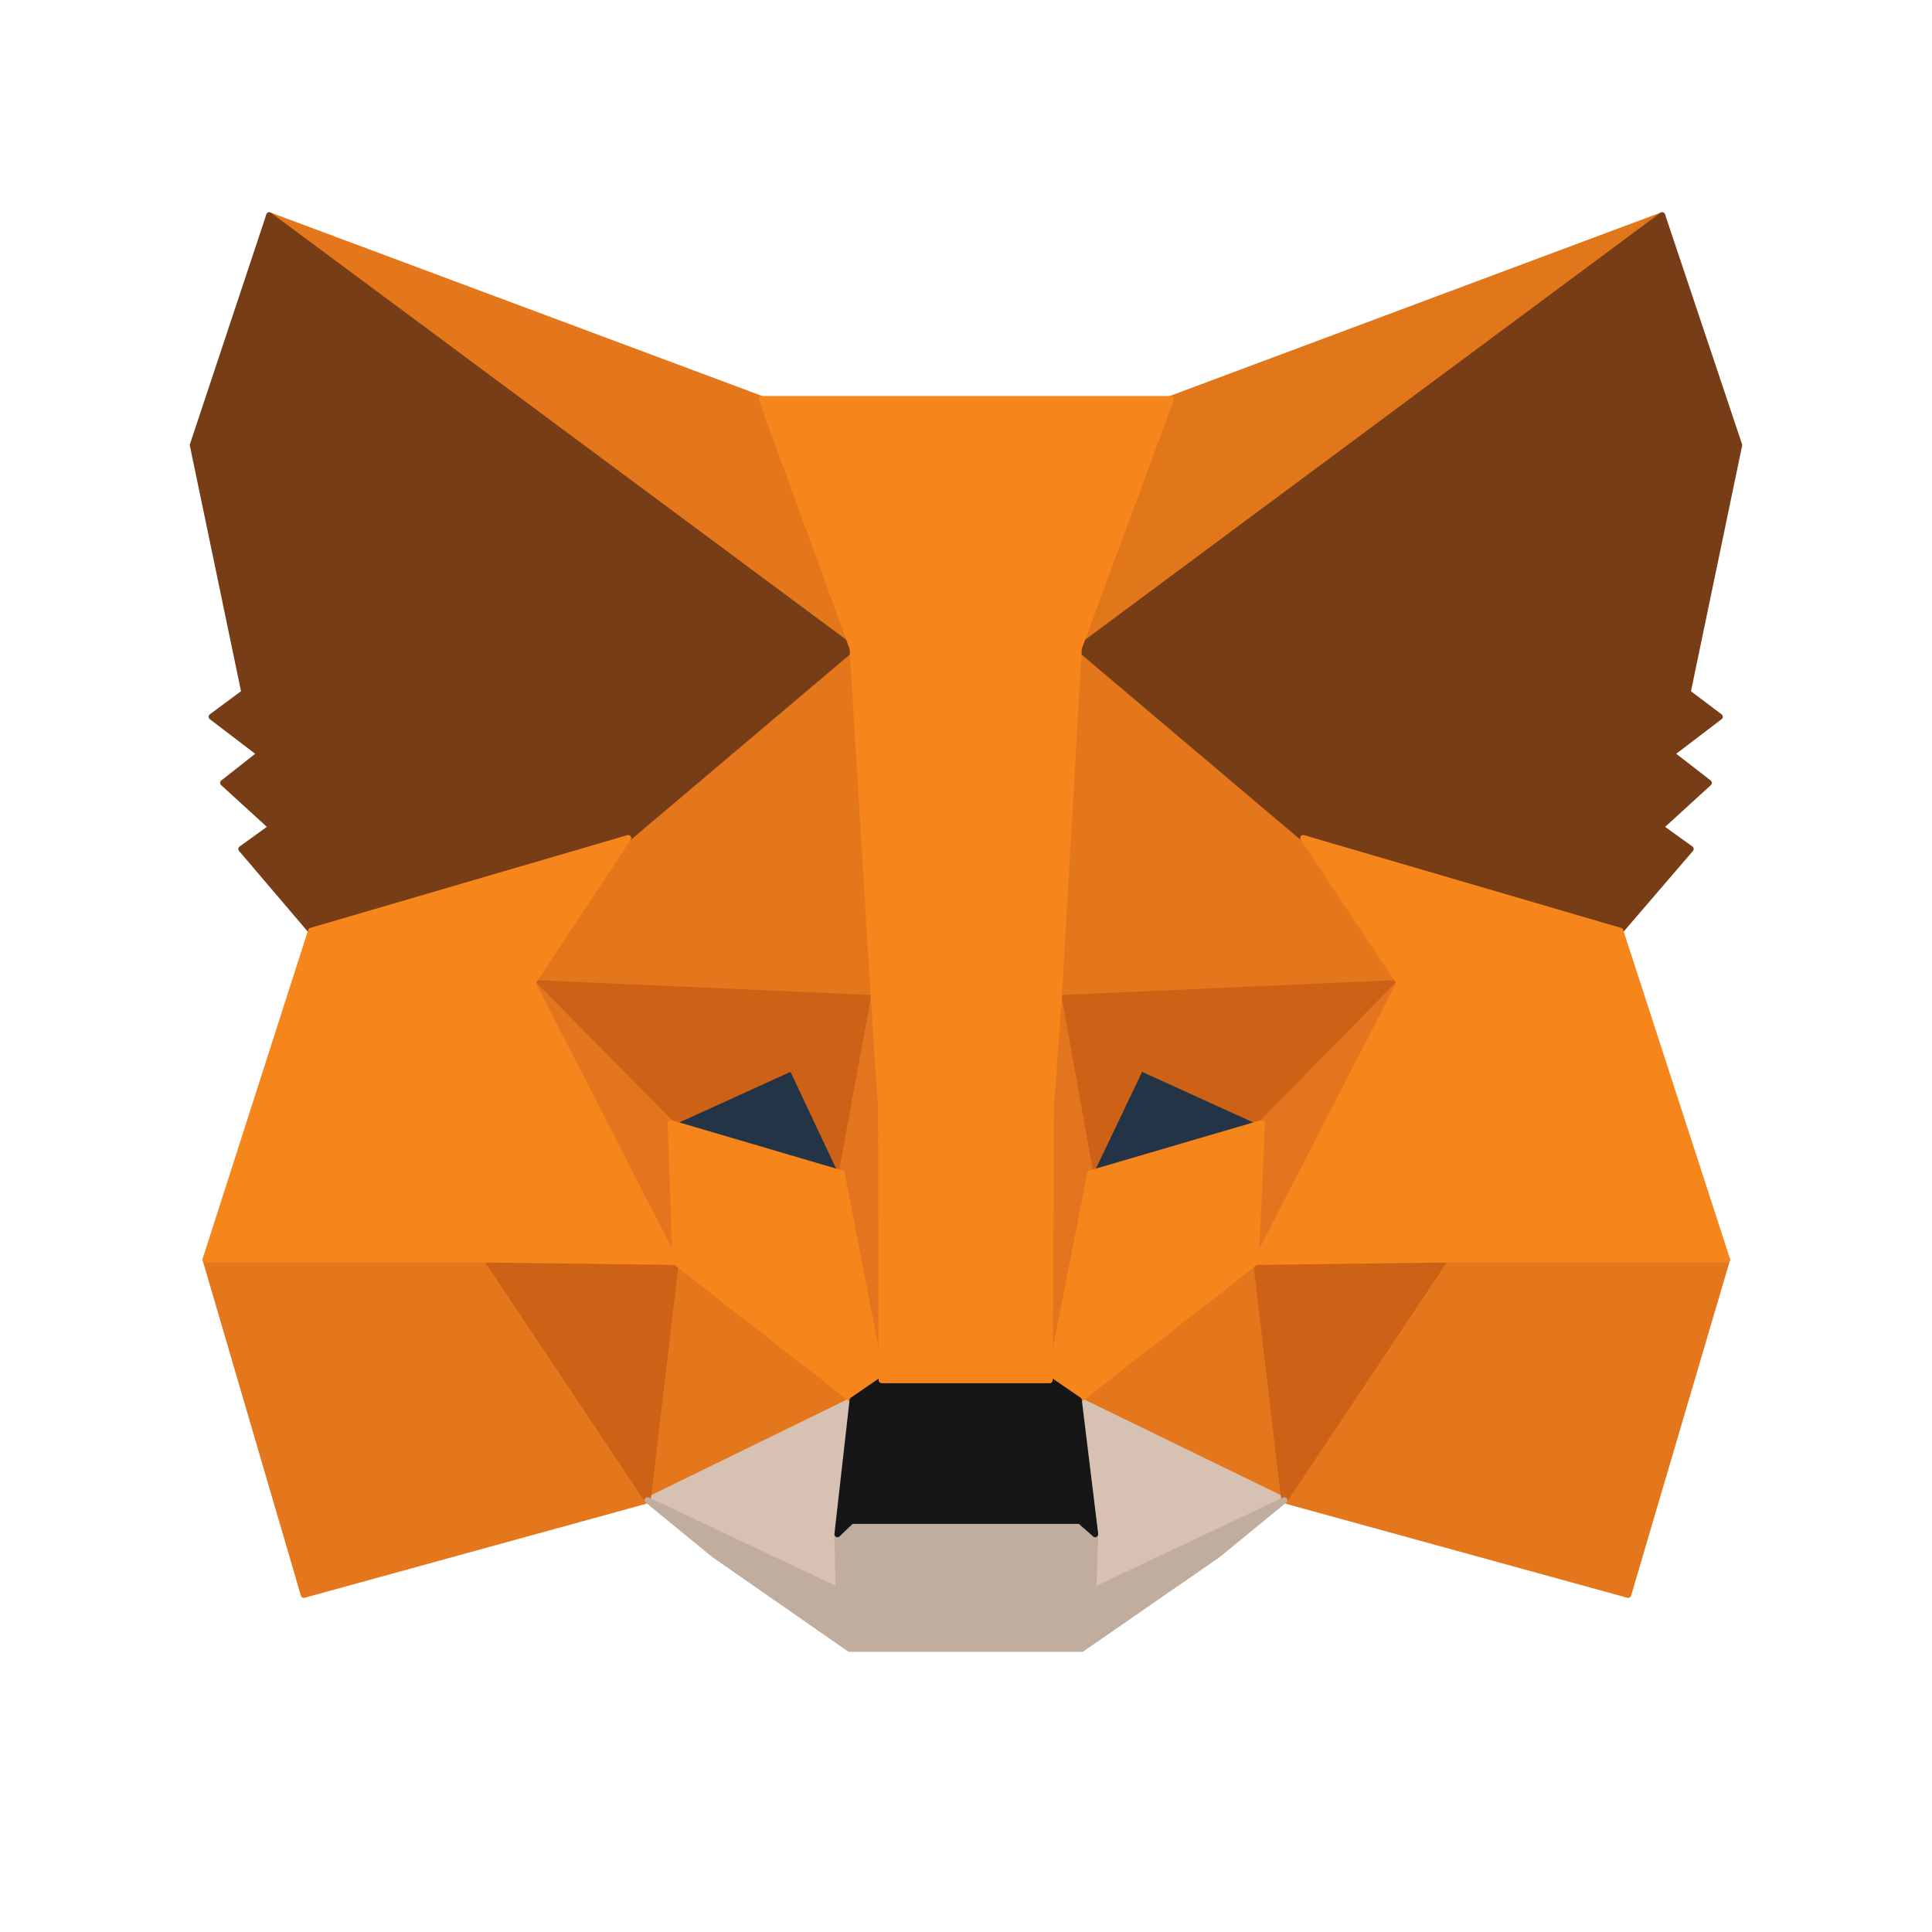
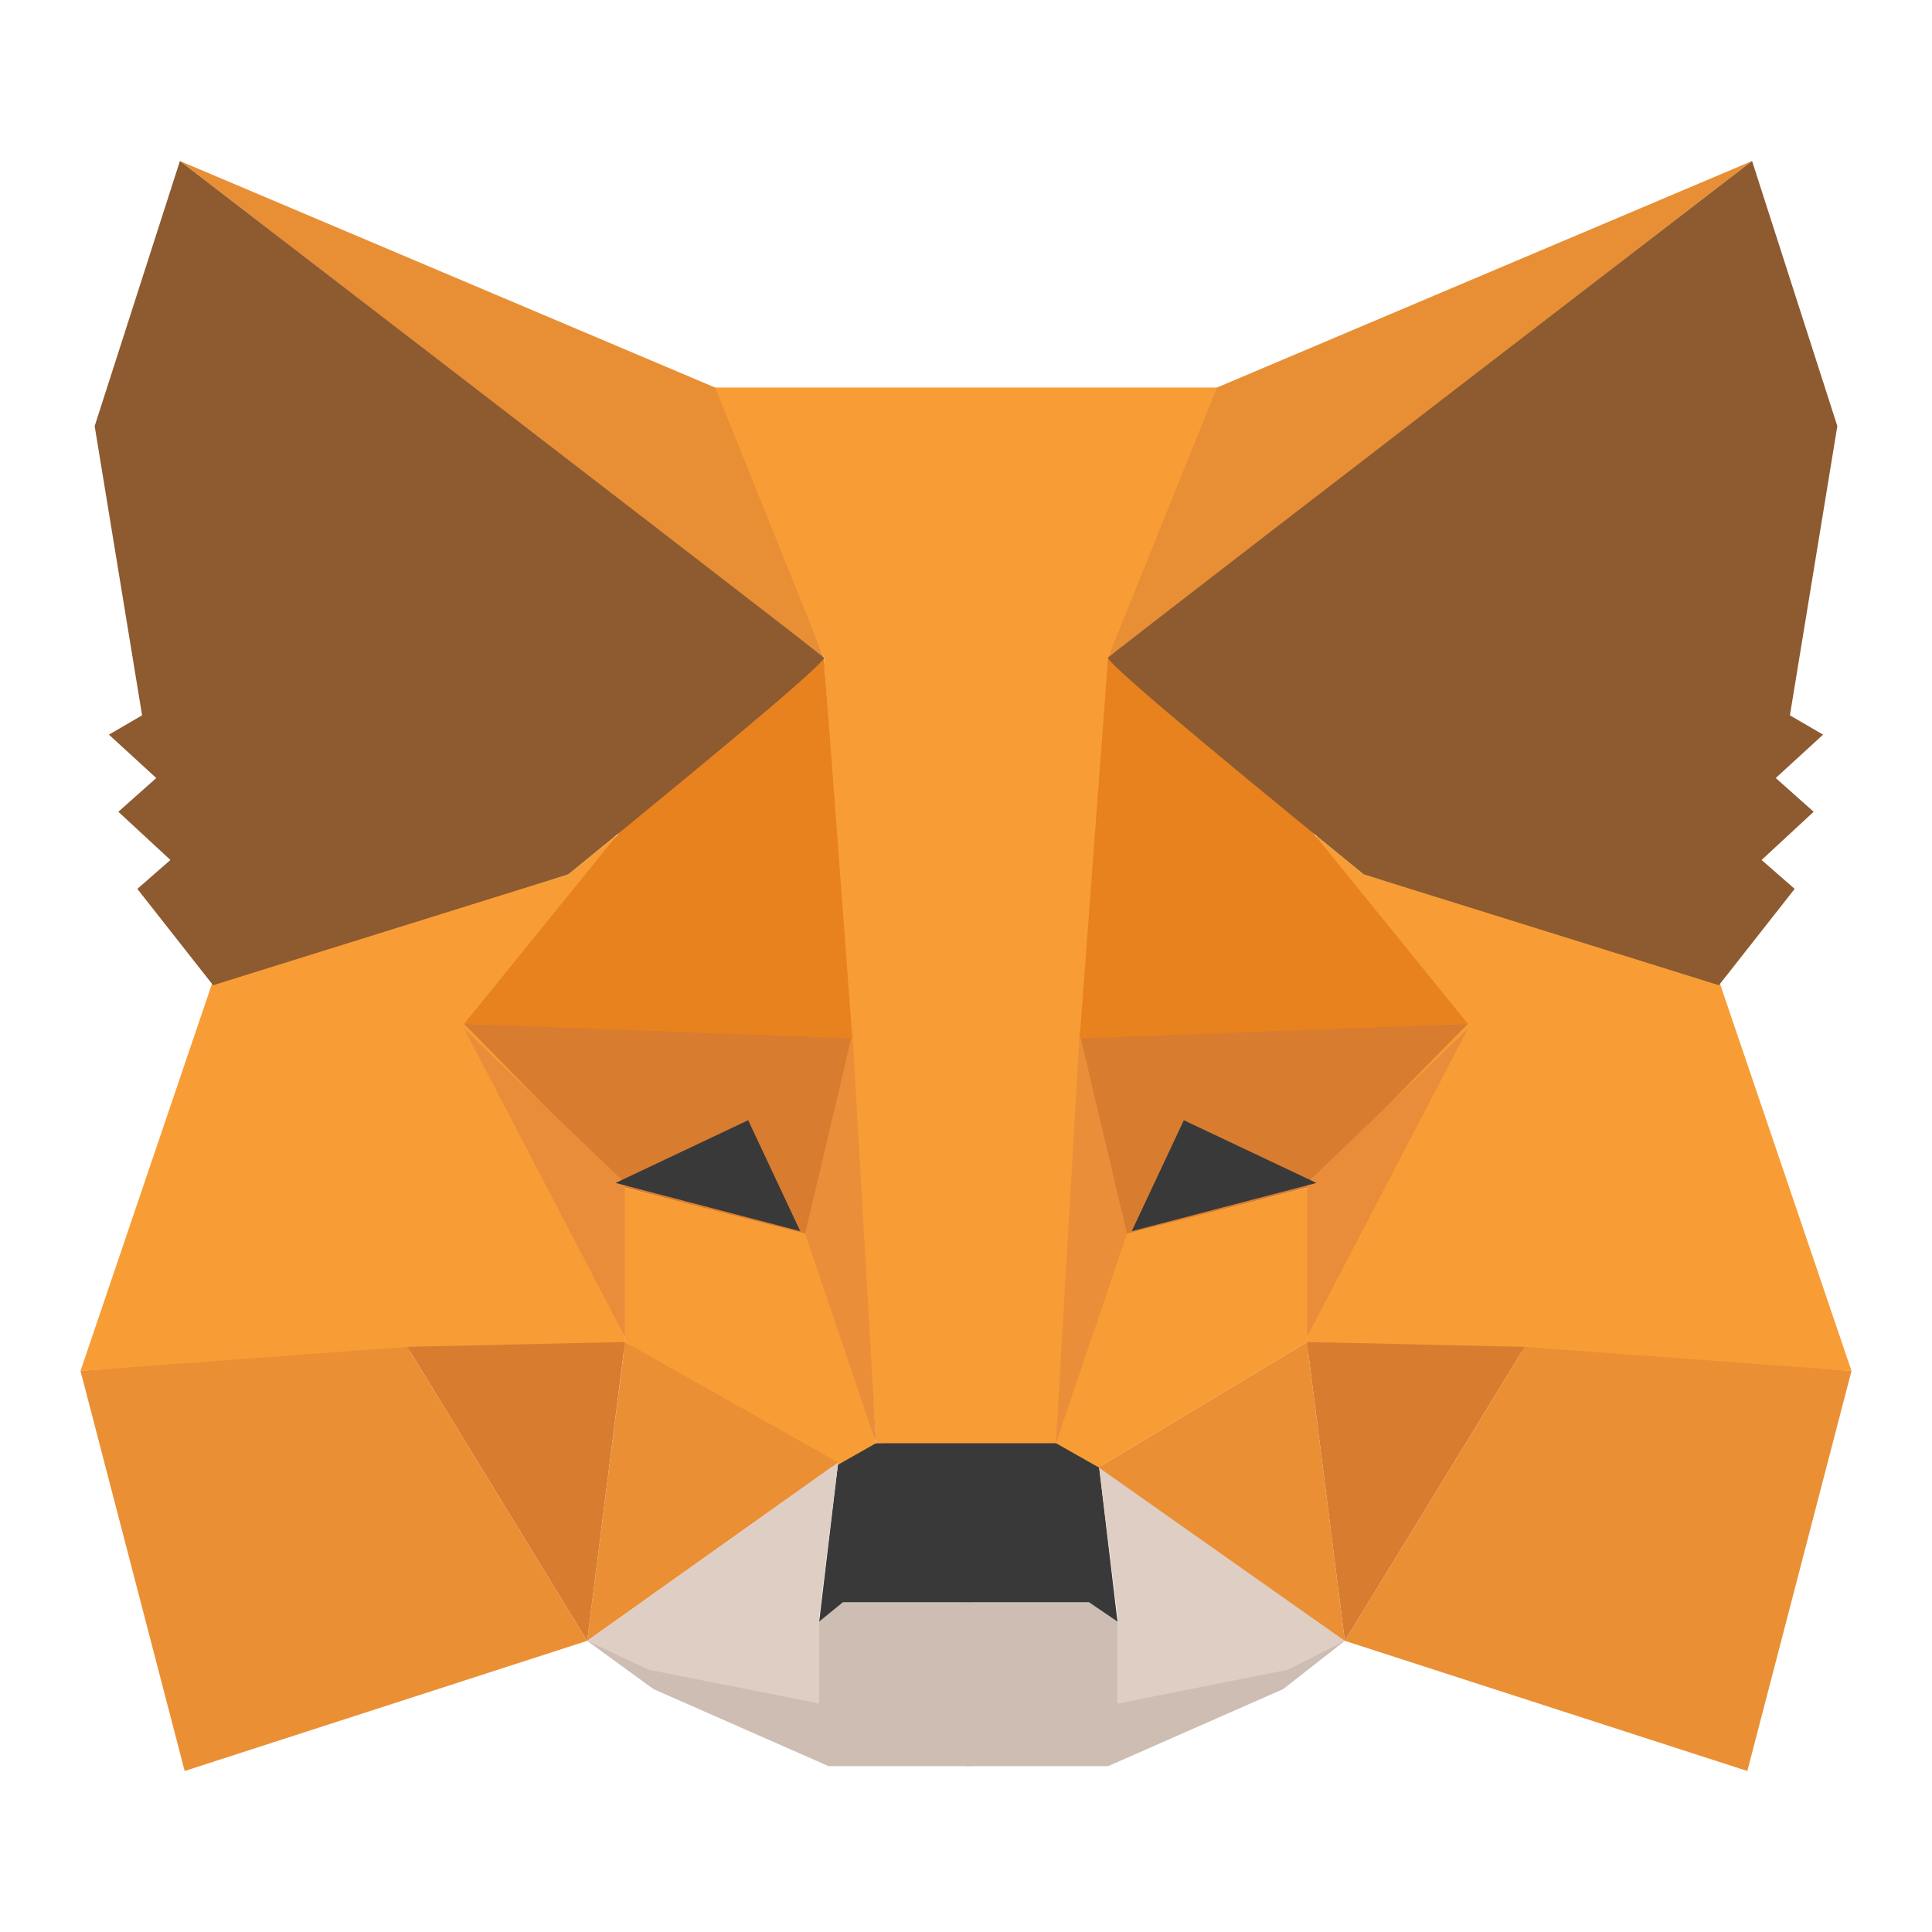
- <svg xmlns="http://www.w3.org/2000/svg" version="1.1" id="Layer_1" x="0px" y="0px" viewBox="0 0 318.6 318.6" style="enable-background:new 0 0 318.6 318.6;" xml:space="preserve">
-   <style type="text/css">
- 	.st0{fill:#E2761B;stroke:#E2761B;stroke-linecap:round;stroke-linejoin:round;}
- 	.st1{fill:#E4761B;stroke:#E4761B;stroke-linecap:round;stroke-linejoin:round;}
- 	.st2{fill:#D7C1B3;stroke:#D7C1B3;stroke-linecap:round;stroke-linejoin:round;}
- 	.st3{fill:#233447;stroke:#233447;stroke-linecap:round;stroke-linejoin:round;}
- 	.st4{fill:#CD6116;stroke:#CD6116;stroke-linecap:round;stroke-linejoin:round;}
- 	.st5{fill:#E4751F;stroke:#E4751F;stroke-linecap:round;stroke-linejoin:round;}
- 	.st6{fill:#F6851B;stroke:#F6851B;stroke-linecap:round;stroke-linejoin:round;}
- 	.st7{fill:#C0AD9E;stroke:#C0AD9E;stroke-linecap:round;stroke-linejoin:round;}
- 	.st8{fill:#161616;stroke:#161616;stroke-linecap:round;stroke-linejoin:round;}
- 	.st9{fill:#763D16;stroke:#763D16;stroke-linecap:round;stroke-linejoin:round;}
- </style>
-   <polygon class="st0" points="274.1,35.5 174.6,109.4 193,65.8 " />
-   <g>
-     <polygon class="st1" points="44.4,35.5 143.1,110.1 125.6,65.8  " />
-     <polygon class="st1" points="238.3,206.8 211.8,247.4 268.5,263 284.8,207.7  " />
-     <polygon class="st1" points="33.9,207.7 50.1,263 106.8,247.4 80.3,206.8  " />
-     <polygon class="st1" points="103.6,138.2 87.8,162.1 144.1,164.6 142.1,104.1  " />
-     <polygon class="st1" points="214.9,138.2 175.9,103.4 174.6,164.6 230.8,162.1  " />
-     <polygon class="st1" points="106.8,247.4 140.6,230.9 111.4,208.1  " />
-     <polygon class="st1" points="177.9,230.9 211.8,247.4 207.1,208.1  " />
-   </g>
-   <g>
-     <polygon class="st2" points="211.8,247.4 177.9,230.9 180.6,253 180.3,262.3  " />
-     <polygon class="st2" points="106.8,247.4 138.3,262.3 138.1,253 140.6,230.9  " />
-   </g>
-   <polygon class="st3" points="138.8,193.5 110.6,185.2 130.5,176.1 " />
-   <polygon class="st3" points="179.7,193.5 188,176.1 208,185.2 " />
-   <g>
-     <polygon class="st4" points="106.8,247.4 111.6,206.8 80.3,207.7  " />
-     <polygon class="st4" points="207,206.8 211.8,247.4 238.3,207.7  " />
-     <polygon class="st4" points="230.8,162.1 174.6,164.6 179.8,193.5 188.1,176.1 208.1,185.2  " />
-     <polygon class="st4" points="110.6,185.2 130.6,176.1 138.8,193.5 144.1,164.6 87.8,162.1  " />
-   </g>
-   <g>
-     <polygon class="st5" points="87.8,162.1 111.4,208.1 110.6,185.2  " />
-     <polygon class="st5" points="208.1,185.2 207.1,208.1 230.8,162.1  " />
-     <polygon class="st5" points="144.1,164.6 138.8,193.5 145.4,227.6 146.9,182.7  " />
-     <polygon class="st5" points="174.6,164.6 171.9,182.6 173.1,227.6 179.8,193.5  " />
-   </g>
-   <polygon class="st6" points="179.8,193.5 173.1,227.6 177.9,230.9 207.1,208.1 208.1,185.2 " />
-   <polygon class="st6" points="110.6,185.2 111.4,208.1 140.6,230.9 145.4,227.6 138.8,193.5 " />
-   <polygon class="st7" points="180.3,262.3 180.6,253 178.1,250.8 140.4,250.8 138.1,253 138.3,262.3 106.8,247.4 117.8,256.4  140.1,271.9 178.4,271.9 200.8,256.4 211.8,247.4 " />
-   <polygon class="st8" points="177.9,230.9 173.1,227.6 145.4,227.6 140.6,230.9 138.1,253 140.4,250.8 178.1,250.8 180.6,253 " />
-   <g>
-     <polygon class="st9" points="278.3,114.2 286.8,73.4 274.1,35.5 177.9,106.9 214.9,138.2 267.2,153.5 278.8,140 273.8,136.4   281.8,129.1 275.6,124.3 283.6,118.2  " />
-     <polygon class="st9" points="31.8,73.4 40.3,114.2 34.9,118.2 42.9,124.3 36.8,129.1 44.8,136.4 39.8,140 51.3,153.5 103.6,138.2   140.6,106.9 44.4,35.5  " />
-   </g>
-   <polygon class="st6" points="267.2,153.5 214.9,138.2 230.8,162.1 207.1,208.1 238.3,207.7 284.8,207.7 " />
-   <polygon class="st6" points="103.6,138.2 51.3,153.5 33.9,207.7 80.3,207.7 111.4,208.1 87.8,162.1 " />
-   <polygon class="st6" points="174.6,164.6 177.9,106.9 193.1,65.8 125.6,65.8 140.6,106.9 144.1,164.6 145.3,182.8 145.4,227.6  173.1,227.6 173.3,182.8 " />
+ <svg xmlns="http://www.w3.org/2000/svg" width="24" height="24" viewBox="0 0 24 24" fill="none">
+   <path fill-rule="evenodd" clip-rule="evenodd" d="M7.294 20.383L10.176 21.162V20.144L10.412 19.904H12.059V21.102V21.94H10.294L8.117 20.982L7.294 20.383Z" fill="#CDBDB2" />
+   <path fill-rule="evenodd" clip-rule="evenodd" d="M16.706 20.383L13.883 21.162V20.144L13.647 19.904H12V21.102V21.94H13.765L15.941 20.982L16.706 20.383Z" fill="#CDBDB2" />
+   <path fill-rule="evenodd" clip-rule="evenodd" d="M10.412 18.168L10.176 20.144L10.47 19.904H13.529L13.882 20.144L13.647 18.168L13.176 17.868L10.823 17.928L10.412 18.168Z" fill="#393939" />
+   <path fill-rule="evenodd" clip-rule="evenodd" d="M8.824 4.814L10.236 8.168L10.883 17.928H13.177L13.883 8.168L15.177 4.814H8.824Z" fill="#F89C35" />
+   <path fill-rule="evenodd" clip-rule="evenodd" d="M2.647 12.18L1 17.03L5.118 16.79H7.765V14.694L7.647 10.383L7.059 10.862L2.647 12.18Z" fill="#F89D35" />
+   <path fill-rule="evenodd" clip-rule="evenodd" d="M5.765 12.719L10.588 12.838L10.059 15.353L7.765 14.754L5.765 12.719Z" fill="#D87C30" />
+   <path fill-rule="evenodd" clip-rule="evenodd" d="M5.765 12.779L7.765 14.695V16.611L5.765 12.779Z" fill="#EA8D3A" />
+   <path fill-rule="evenodd" clip-rule="evenodd" d="M7.765 14.755L10.118 15.353L10.882 17.928L10.353 18.228L7.765 16.671V14.755Z" fill="#F89D35" />
+   <path fill-rule="evenodd" clip-rule="evenodd" d="M7.765 16.671L7.294 20.384L10.412 18.168L7.765 16.671Z" fill="#EB8F35" />
+   <path fill-rule="evenodd" clip-rule="evenodd" d="M10.589 12.839L10.883 17.928L10.001 15.324L10.589 12.839Z" fill="#EA8E3A" />
+   <path fill-rule="evenodd" clip-rule="evenodd" d="M5.059 16.731L7.764 16.671L7.294 20.384L5.059 16.731Z" fill="#D87C30" />
+   <path fill-rule="evenodd" clip-rule="evenodd" d="M2.294 22L7.294 20.383L5.059 16.731L1 17.03L2.294 22Z" fill="#EB8F35" />
+   <path fill-rule="evenodd" clip-rule="evenodd" d="M10.235 8.168L7.706 10.324L5.765 12.719L10.588 12.899L10.235 8.168Z" fill="#E8821E" />
+   <path fill-rule="evenodd" clip-rule="evenodd" d="M7.294 20.383L10.412 18.168L10.176 20.084V21.162L8.059 20.742L7.294 20.383Z" fill="#DFCEC3" />
+   <path fill-rule="evenodd" clip-rule="evenodd" d="M16.706 20.383L13.647 18.168L13.883 20.084V21.162L16 20.742L16.706 20.383Z" fill="#DFCEC3" />
+   <path fill-rule="evenodd" clip-rule="evenodd" d="M9.294 13.916L9.941 15.294L7.647 14.695L9.294 13.916Z" fill="#393939" />
+   <path fill-rule="evenodd" clip-rule="evenodd" d="M2.235 2L10.235 8.168L8.883 4.814L2.235 2Z" fill="#E88F35" />
+   <path fill-rule="evenodd" clip-rule="evenodd" d="M2.235 2L1.176 5.293L1.765 8.886L1.353 9.126L1.941 9.665L1.47 10.084L2.117 10.683L1.706 11.042L2.647 12.239L7.059 10.862C9.216 9.106 10.274 8.208 10.235 8.168C10.196 8.128 7.529 6.072 2.235 2Z" fill="#8E5A30" />
+   <path fill-rule="evenodd" clip-rule="evenodd" d="M21.353 12.18L23 17.03L18.882 16.79H16.235V14.694L16.353 10.383L16.941 10.862L21.353 12.18Z" fill="#F89D35" />
+   <path fill-rule="evenodd" clip-rule="evenodd" d="M18.235 12.719L13.412 12.838L13.941 15.353L16.235 14.754L18.235 12.719Z" fill="#D87C30" />
+   <path fill-rule="evenodd" clip-rule="evenodd" d="M18.235 12.779L16.235 14.695V16.611L18.235 12.779Z" fill="#EA8D3A" />
+   <path fill-rule="evenodd" clip-rule="evenodd" d="M16.235 14.755L13.882 15.353L13.118 17.928L13.647 18.228L16.235 16.671V14.755Z" fill="#F89D35" />
+   <path fill-rule="evenodd" clip-rule="evenodd" d="M16.235 16.671L16.706 20.384L13.647 18.228L16.235 16.671Z" fill="#EB8F35" />
+   <path fill-rule="evenodd" clip-rule="evenodd" d="M13.412 12.839L13.118 17.928L14 15.324L13.412 12.839Z" fill="#EA8E3A" />
+   <path fill-rule="evenodd" clip-rule="evenodd" d="M18.941 16.731L16.235 16.671L16.706 20.384L18.941 16.731Z" fill="#D87C30" />
+   <path fill-rule="evenodd" clip-rule="evenodd" d="M21.706 22L16.706 20.383L18.941 16.731L23 17.03L21.706 22Z" fill="#EB8F35" />
+   <path fill-rule="evenodd" clip-rule="evenodd" d="M13.765 8.168L16.294 10.324L18.235 12.719L13.412 12.899L13.765 8.168Z" fill="#E8821E" />
+   <path fill-rule="evenodd" clip-rule="evenodd" d="M14.706 13.916L14.059 15.294L16.353 14.695L14.706 13.916Z" fill="#393939" />
+   <path fill-rule="evenodd" clip-rule="evenodd" d="M21.765 2L13.765 8.168L15.118 4.814L21.765 2Z" fill="#E88F35" />
+   <path fill-rule="evenodd" clip-rule="evenodd" d="M21.765 2L22.824 5.293L22.235 8.886L22.647 9.126L22.059 9.665L22.53 10.084L21.883 10.683L22.294 11.042L21.353 12.239L16.941 10.862C14.784 9.106 13.726 8.208 13.765 8.168C13.804 8.128 16.471 6.072 21.765 2Z" fill="#8E5A30" />
</svg>
